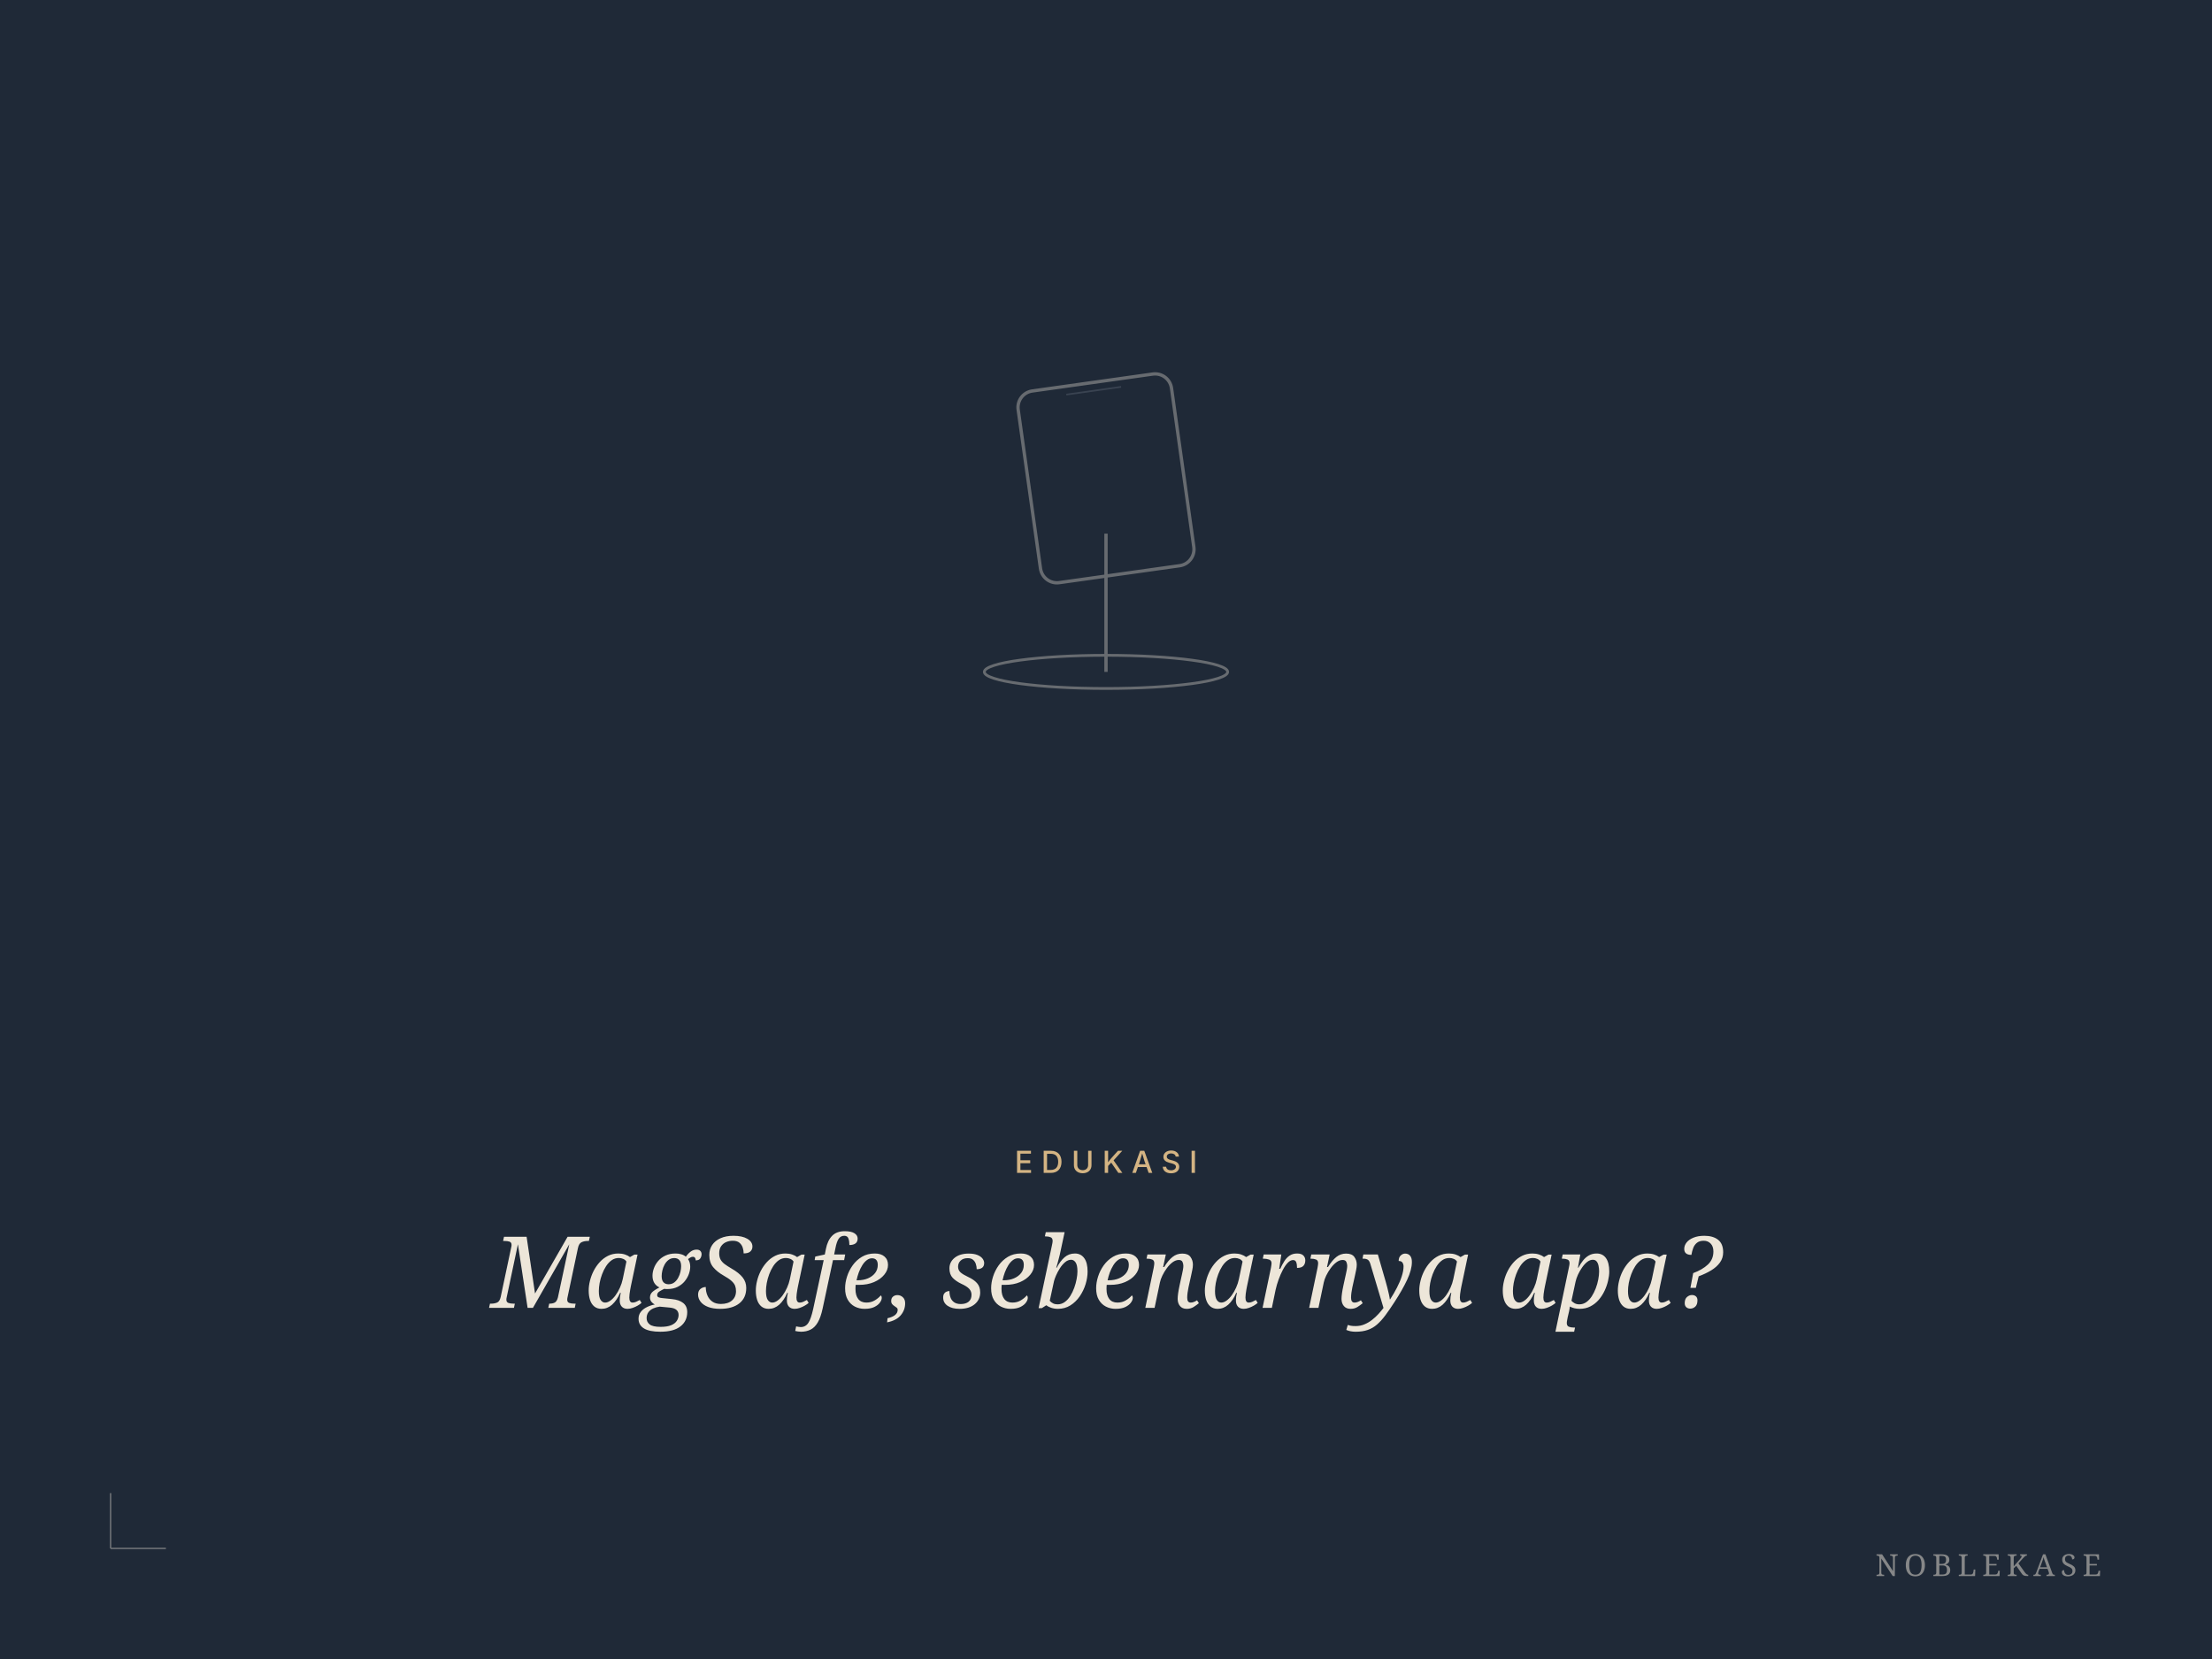
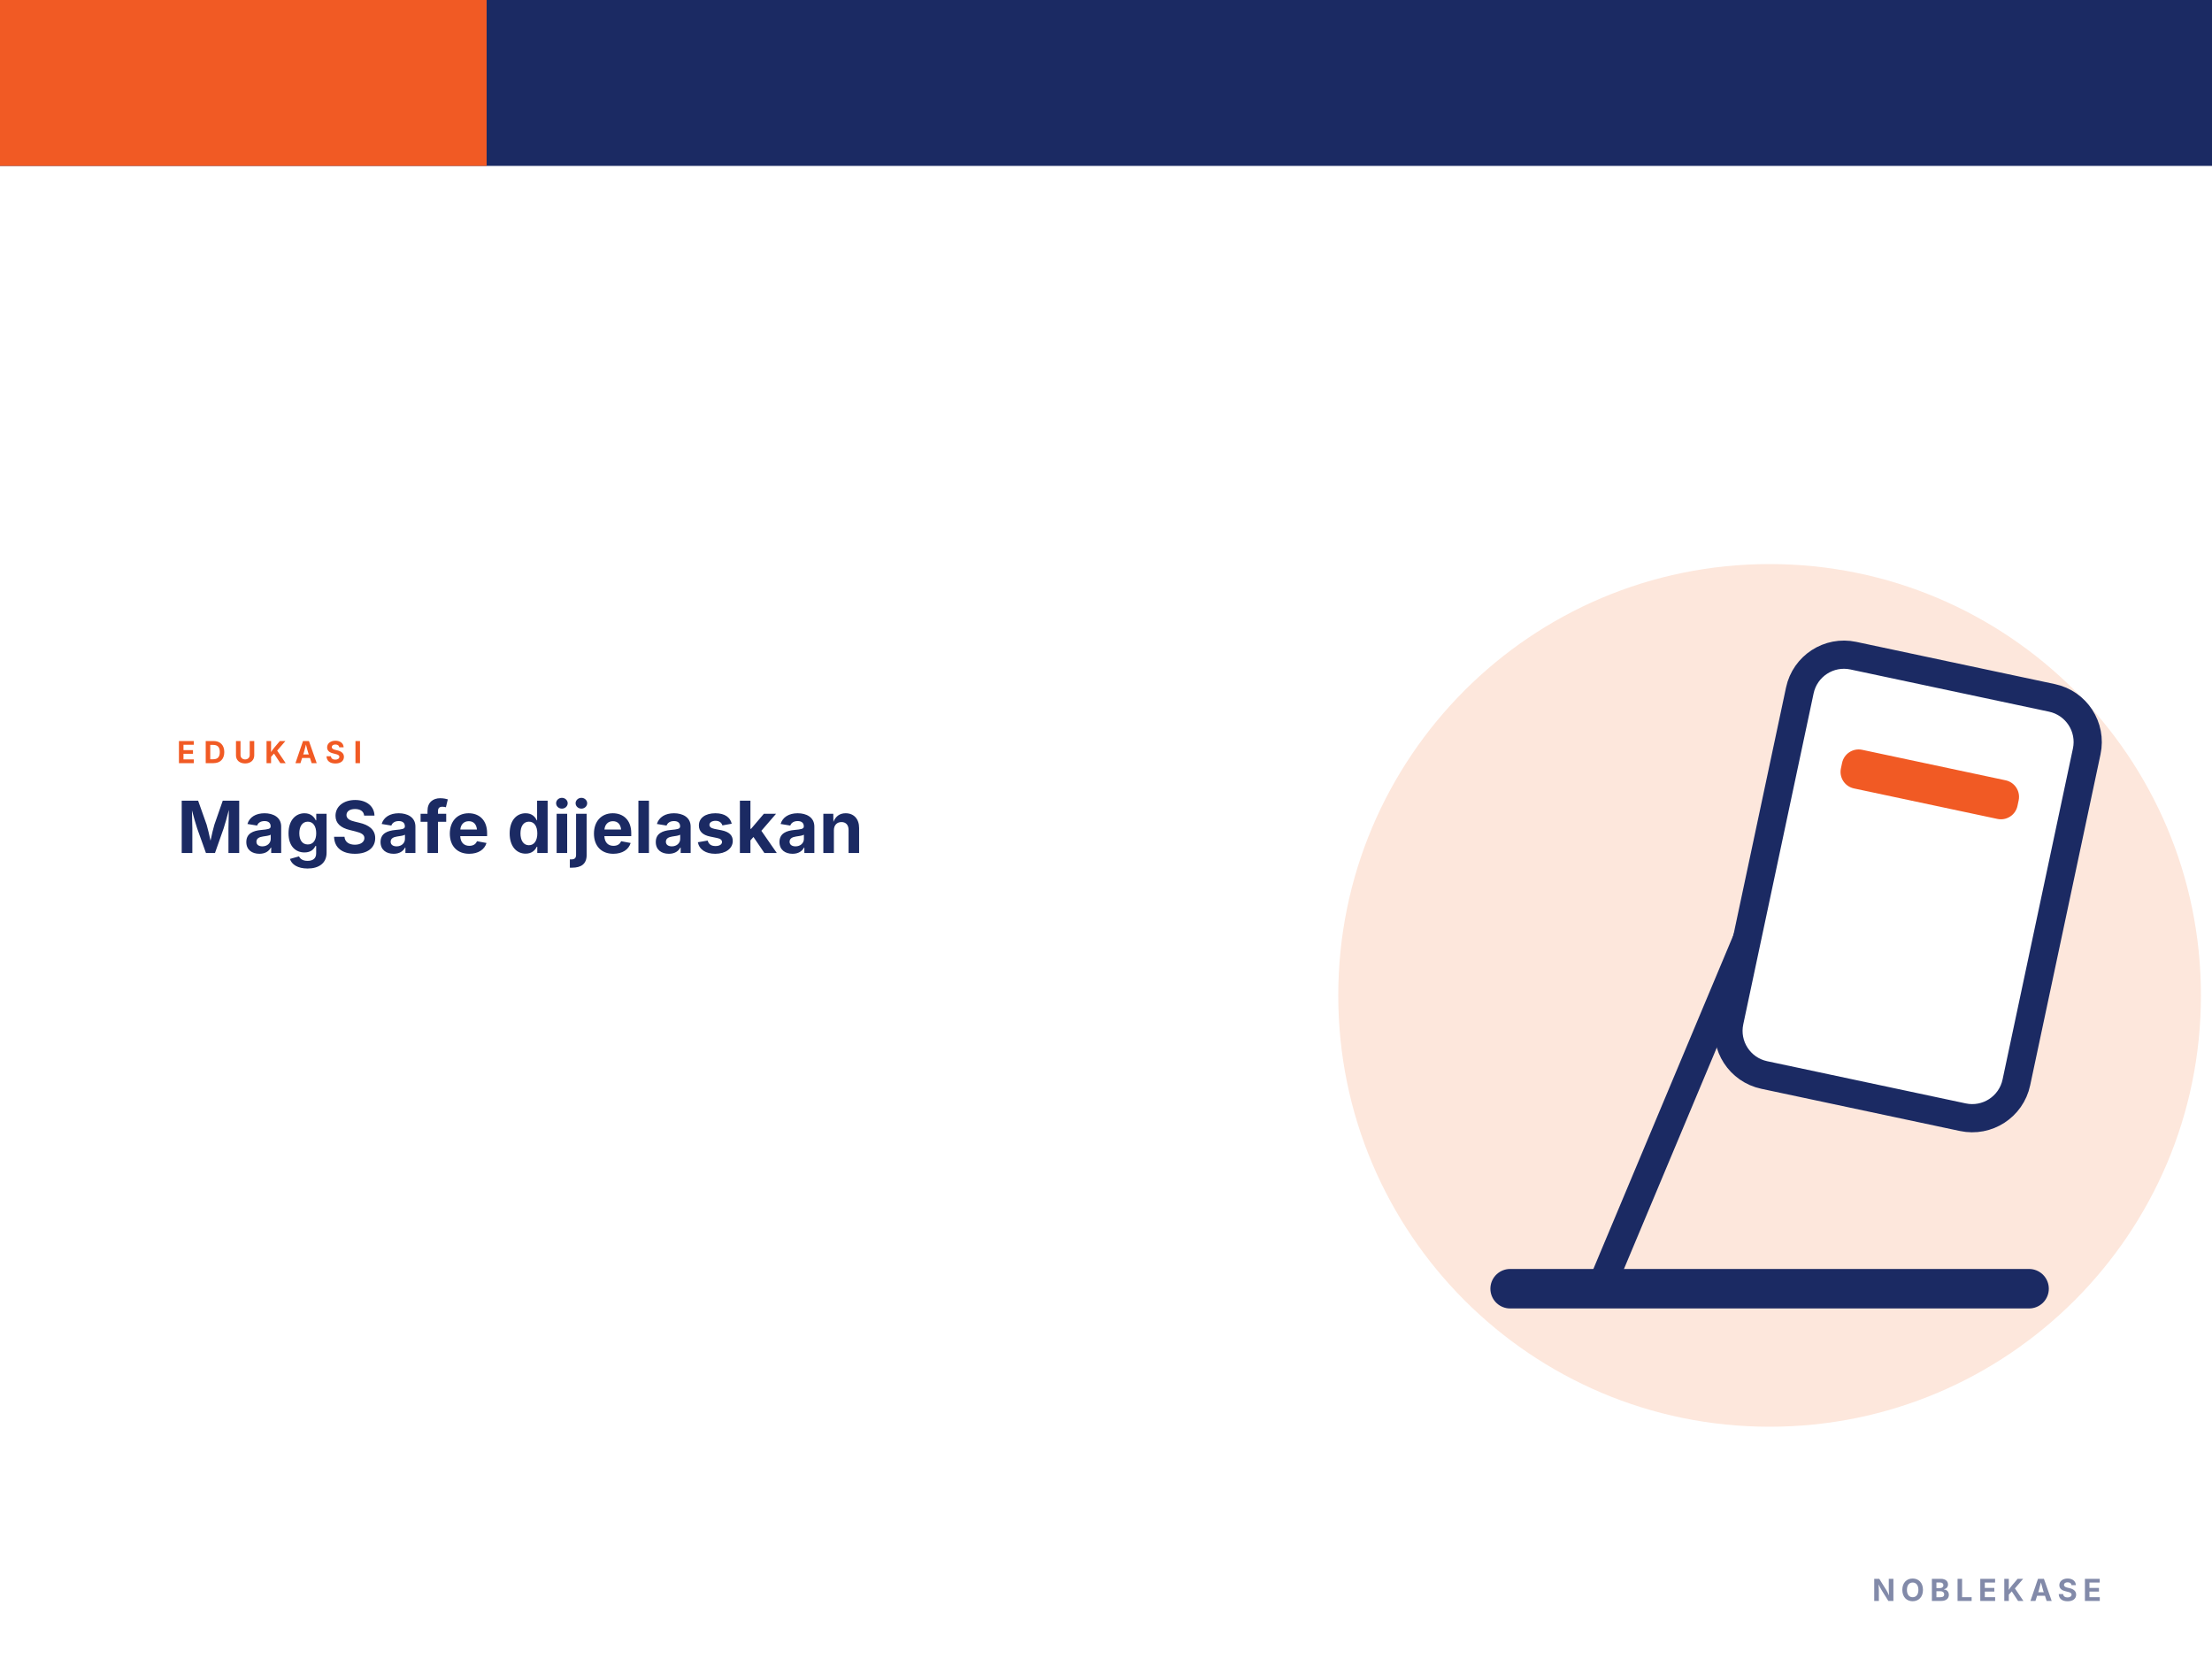
<svg xmlns="http://www.w3.org/2000/svg" viewBox="0 0 800 600" width="800" height="600">
-   <rect width="800" height="600" fill="#1F2937" />
-   <g transform="translate(0, -132.0)">
-     <g transform="translate(350.0, 270.0)" opacity="0.35">
-       <ellipse cx="50" cy="105" rx="44" ry="6" fill="none" stroke="#EDE6D9" stroke-width="1" />
-       <line x1="50" y1="105" x2="50" y2="55" stroke="#EDE6D9" stroke-width="1.2" />
-       <rect x="22" y="0" width="56" height="70" rx="6" fill="none" stroke="#EDE6D9" stroke-width="1.2" transform="rotate(-8 50 35)" />
-       <line x1="40" y1="3" x2="60" y2="3" stroke="#6B7280" stroke-width="0.6" transform="rotate(-8 50 35)" />
-     </g>
+   <rect width="800" height="600" fill="#FFFFFF" />
+   <rect x="0" y="0" width="800" height="60" fill="#1B2A63" />
+   <rect x="0" y="0" width="176" height="60" fill="#F15A24" />
+   <circle cx="640.0" cy="360.0" r="156.0" fill="#FDE7DC" />
+   <g transform="translate(640.0,360.0) scale(2.04)" stroke="#1B2A63" stroke-width="5" fill="none" stroke-linejoin="round" stroke-linecap="round">
+     <path d="M-46,52 L46,52" stroke-width="7" />
+     <path d="M-30,52 L-4,-10" />
+     <path d="M-4,-10 L28,-10" />
+     <rect x="-6" y="-62" width="52" height="76" rx="8" fill="#FFFFFF" transform="rotate(12)" />
+     <rect x="4" y="-46" width="32" height="7" rx="3" fill="#F15A24" stroke="none" transform="rotate(12)" />
  </g>
-   <text x="400.0" y="424.2" text-anchor="middle" font-family="Inter, system-ui, sans-serif" font-size="11" fill="#D4B483" letter-spacing="3" font-weight="500">EDUKASI</text>
-   <text x="400.0" y="473.0" text-anchor="middle" font-family="Georgia, serif" font-size="36" fill="#EDE6D9" font-style="italic">MagSafe, sebenarnya apa?</text>
-   <g transform="translate(40, 560)" opacity="0.4">
-     <line x1="0" y1="0" x2="20" y2="0" stroke="#EDE6D9" stroke-width="0.5" />
-     <line x1="0" y1="0" x2="0" y2="-20" stroke="#EDE6D9" stroke-width="0.5" />
-   </g>
-   <text x="760" y="570" text-anchor="end" font-family="Georgia, serif" font-size="11" fill="#EDE6D9" opacity="0.5" letter-spacing="2">NOBLEKASE</text>
+   <text x="64.0" y="276.0" text-anchor="start" font-family="Inter, Helvetica, Arial, sans-serif" font-size="11" font-weight="700" fill="#F15A24" letter-spacing="3">EDUKASI</text>
+   <text x="64.0" y="308.5" text-anchor="start" font-family="Inter, Helvetica, Arial, sans-serif" font-size="26" font-weight="700" fill="#1B2A63">MagSafe dijelaskan</text>
+   <text x="760" y="579" text-anchor="end" font-family="Inter, Helvetica, Arial, sans-serif" font-size="11" font-weight="700" fill="#1B2A63" opacity="0.55" letter-spacing="2">NOBLEKASE</text>
</svg>
